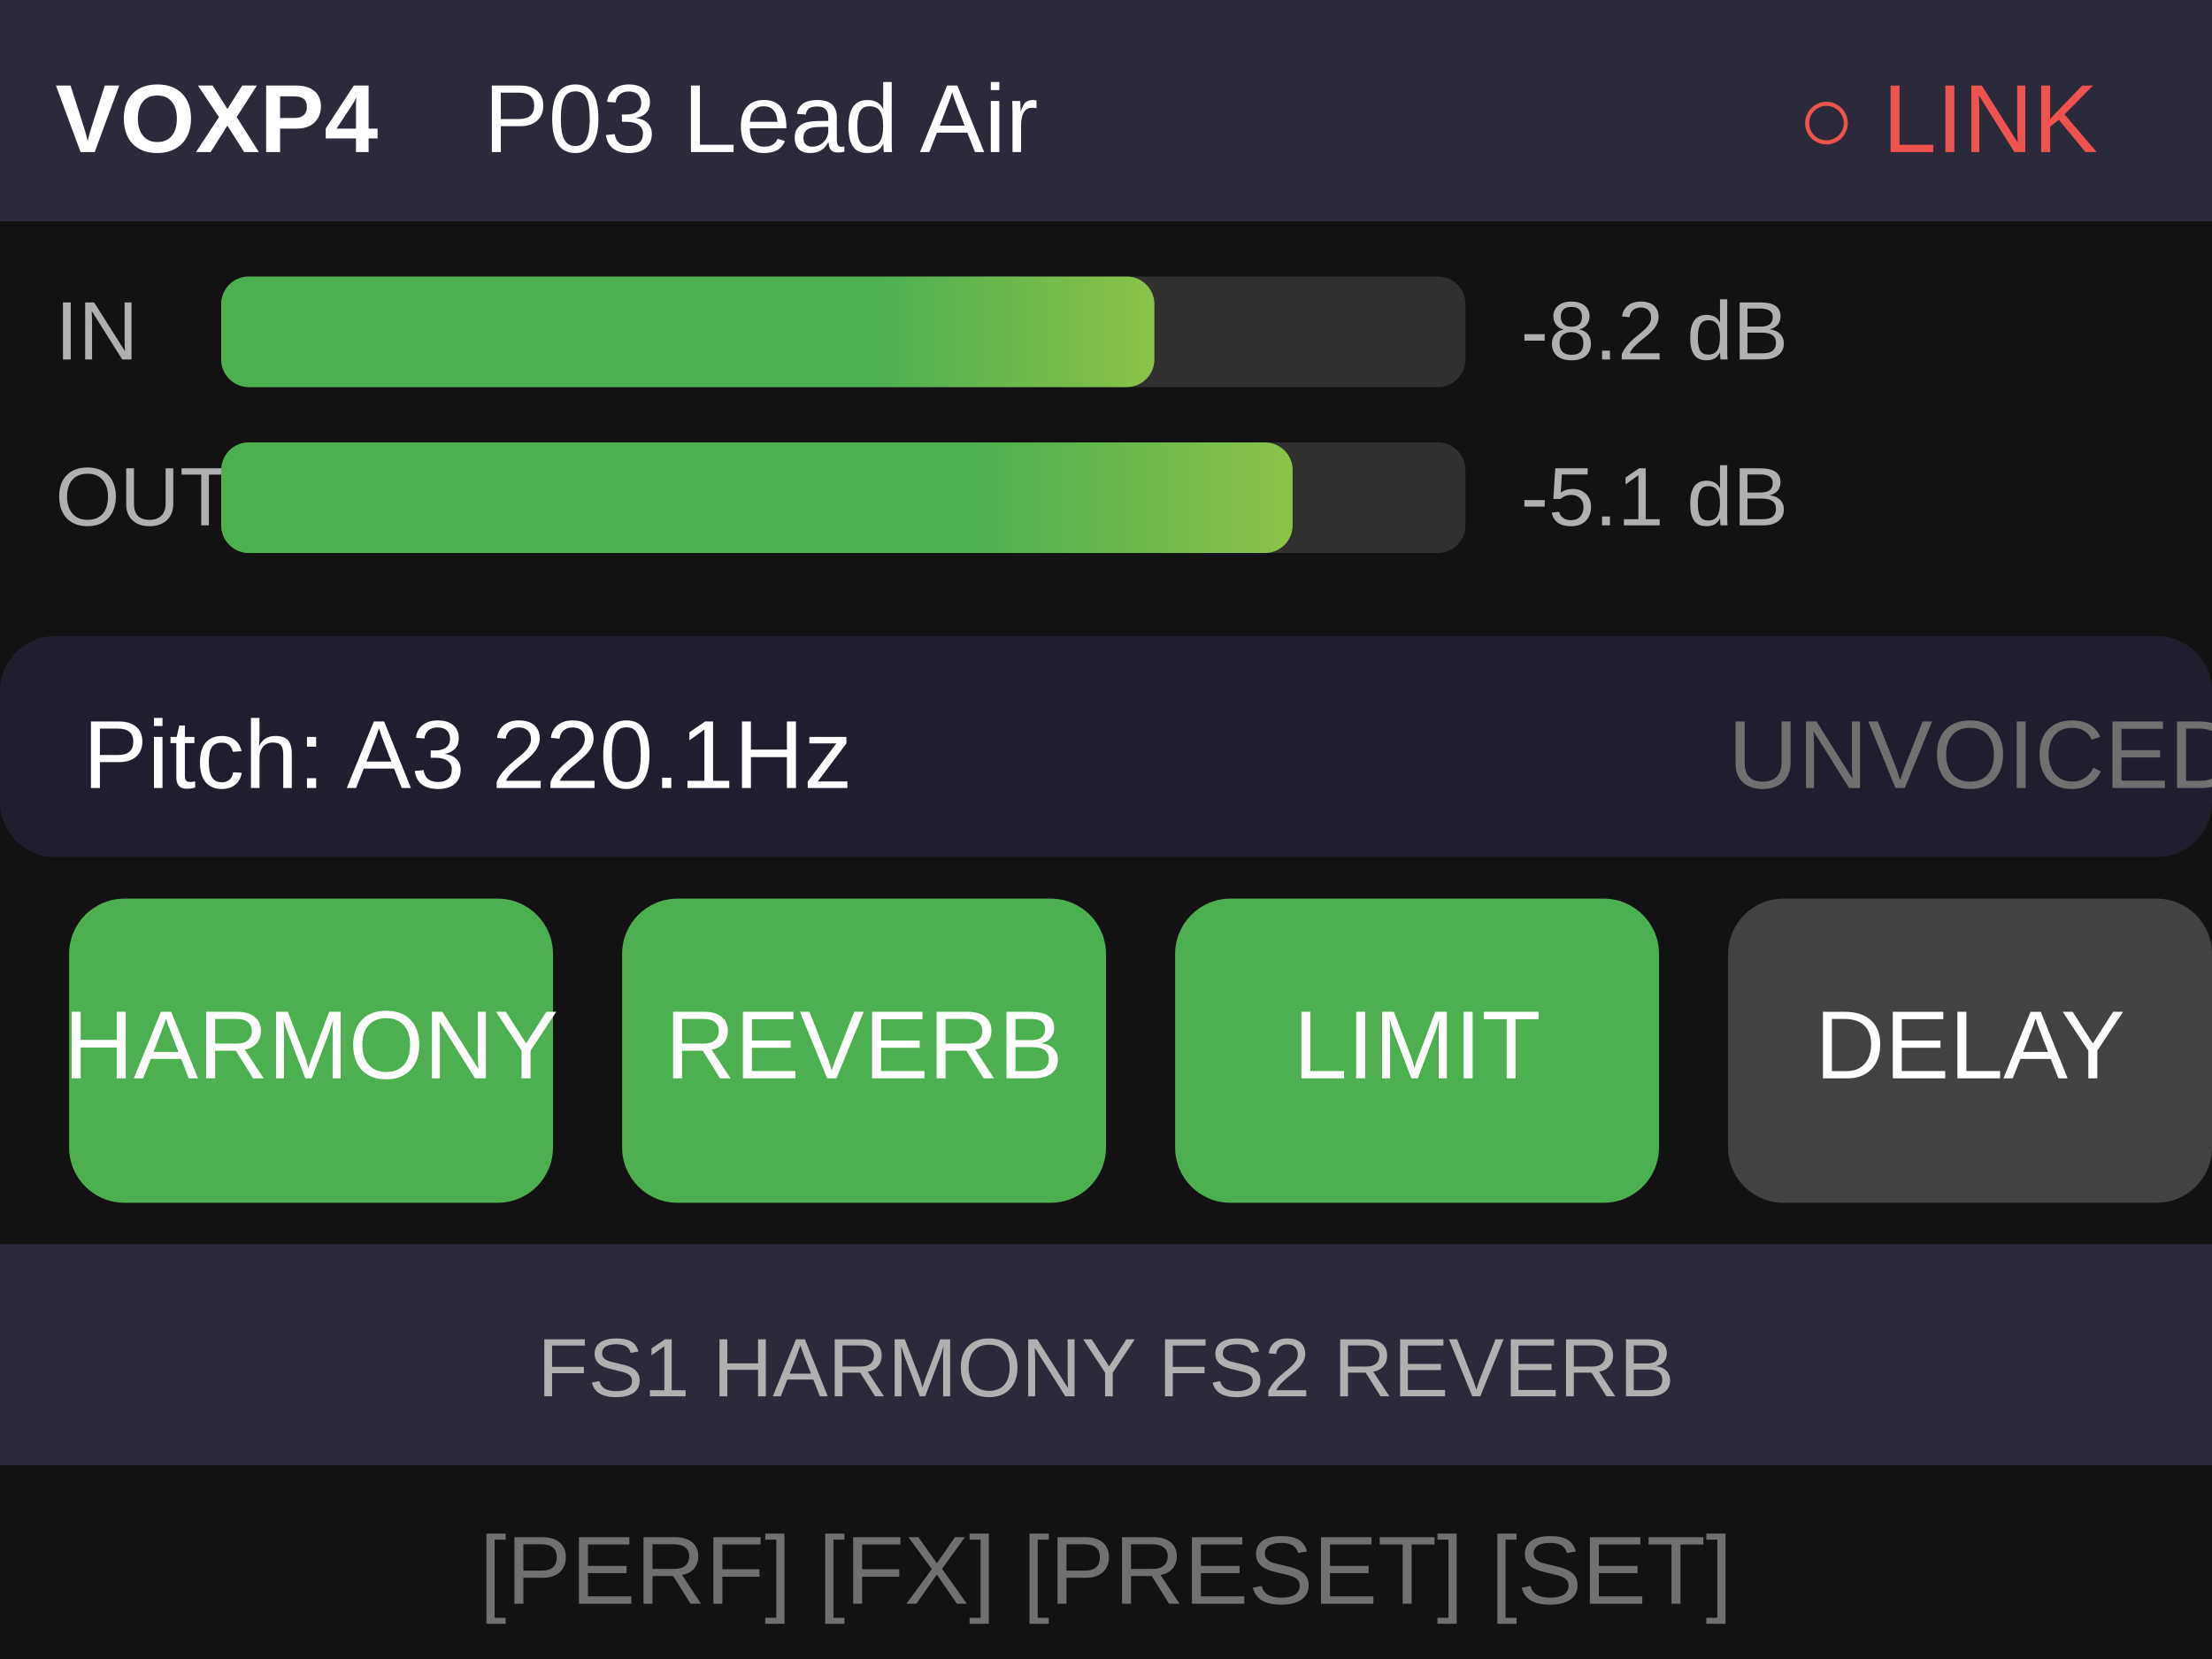
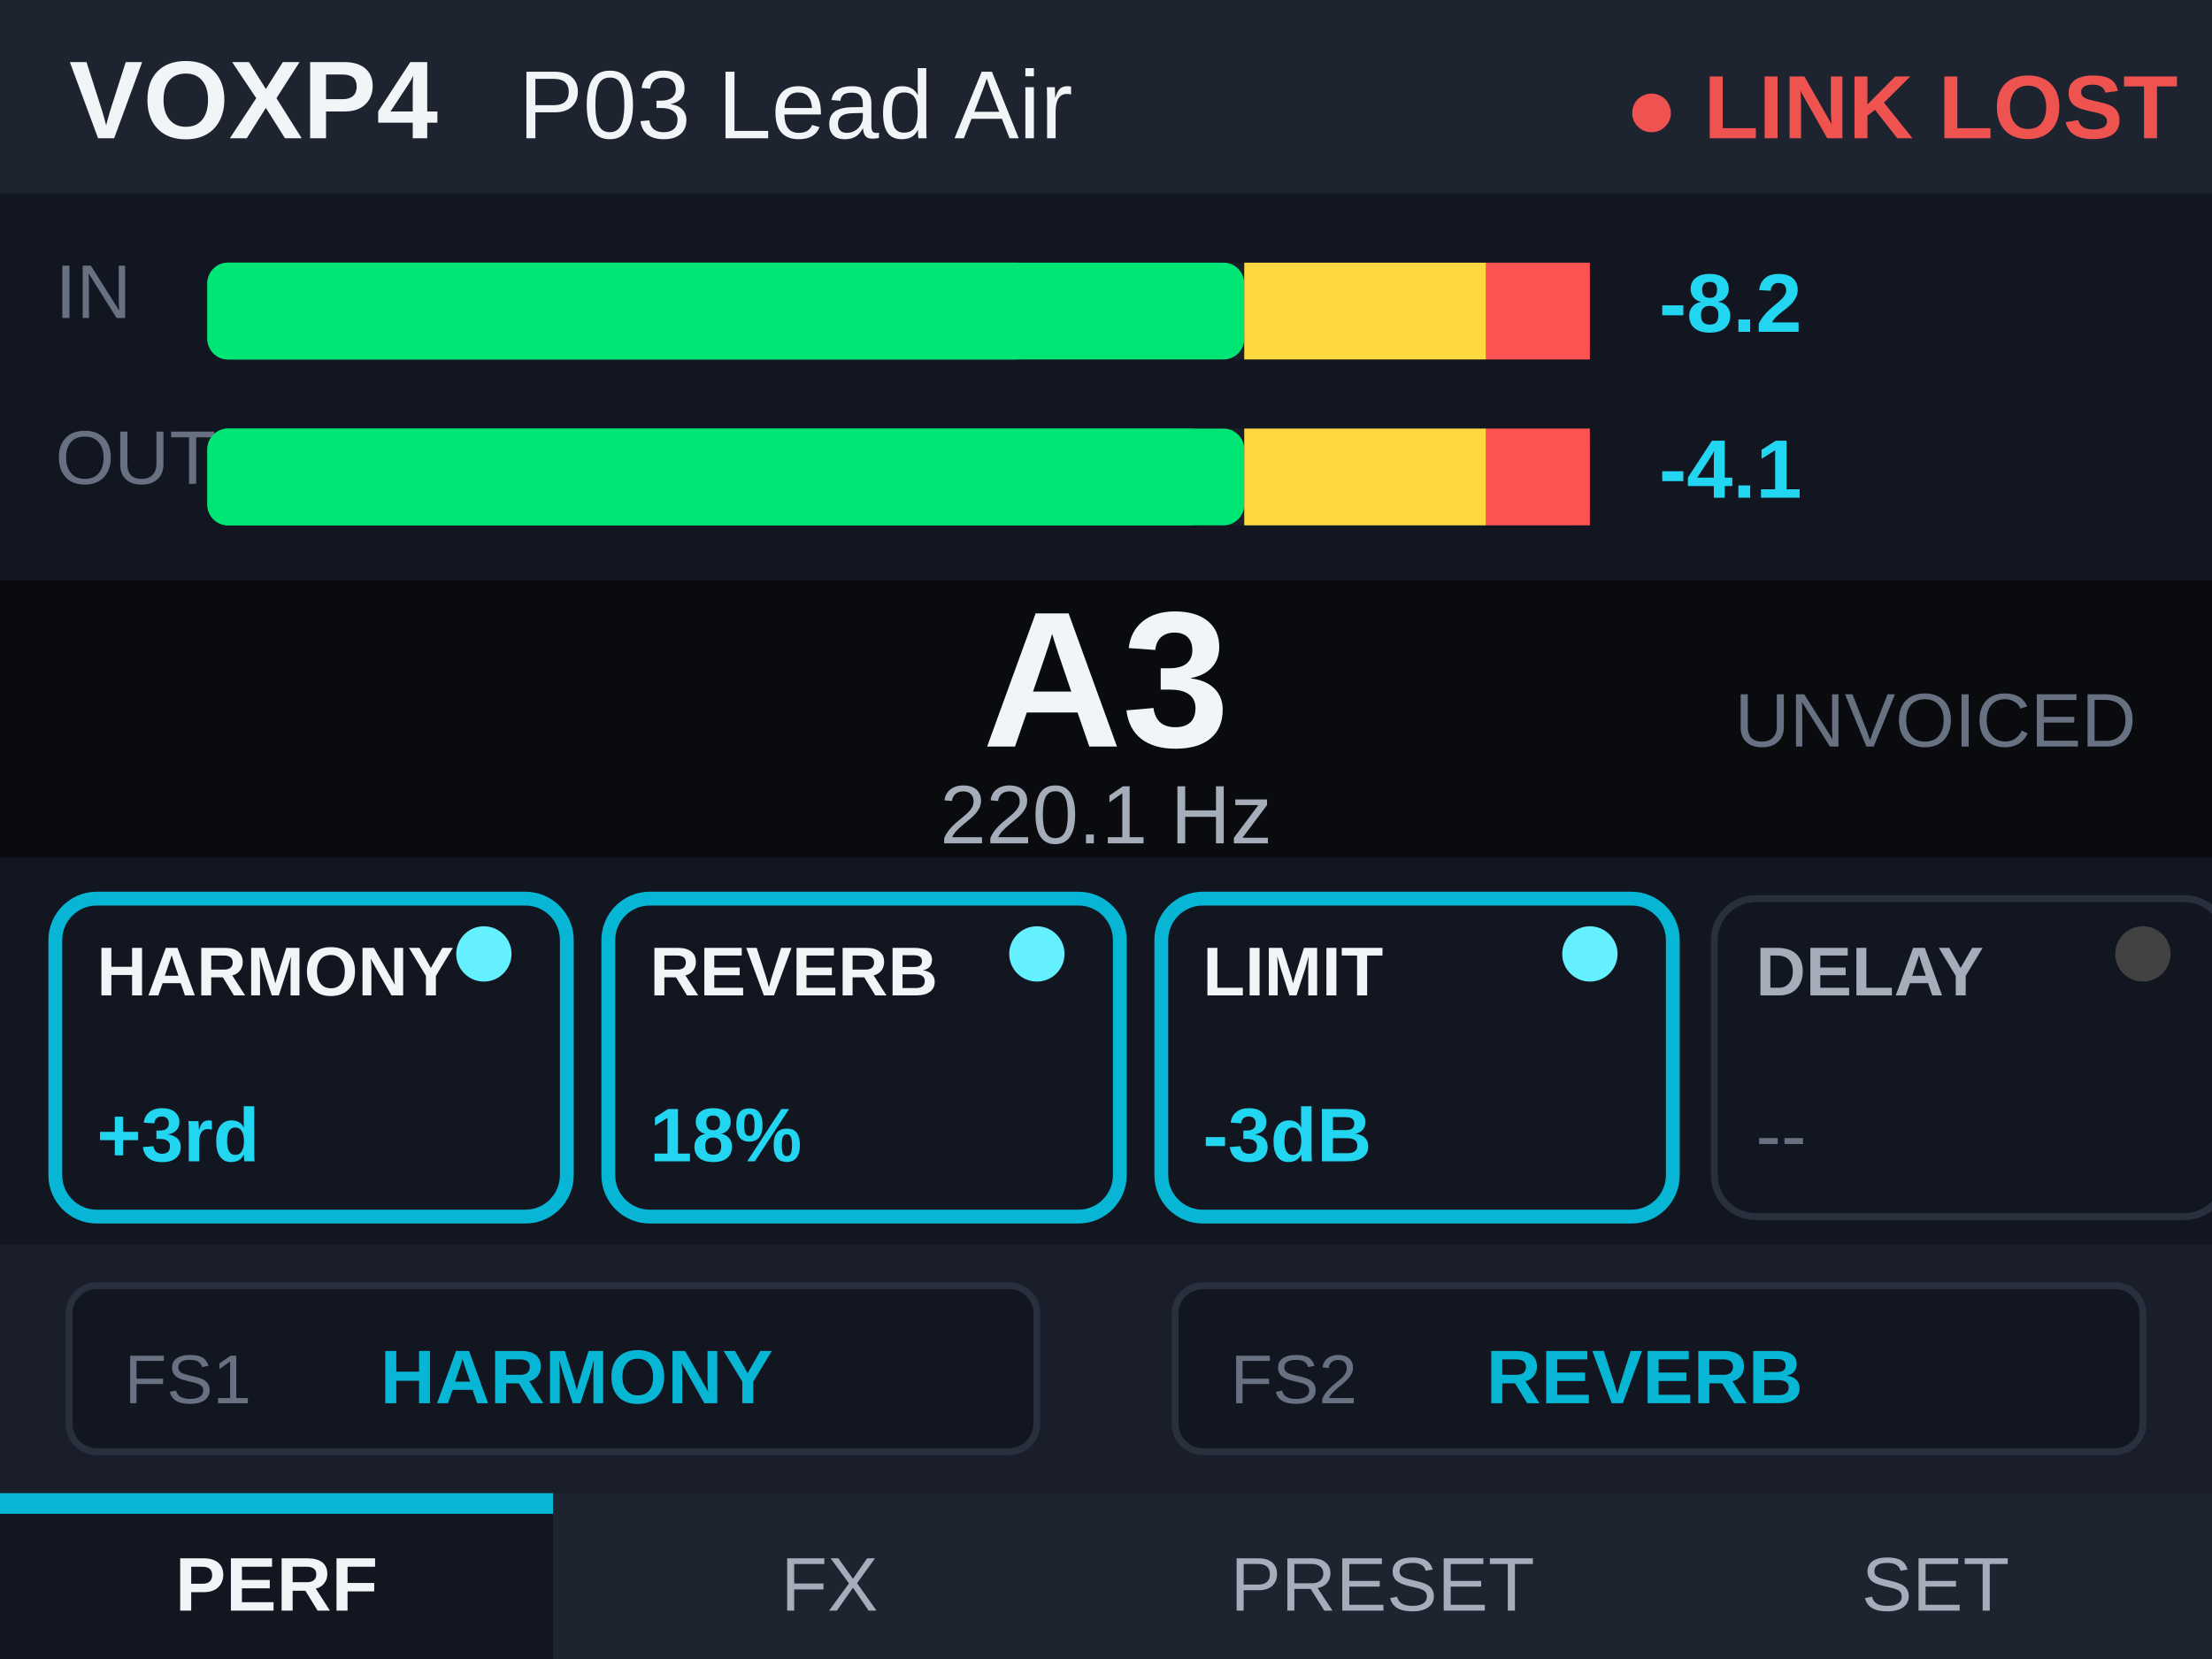
<svg xmlns="http://www.w3.org/2000/svg" viewBox="0 0 320 240" width="640" height="480">
  <defs>
-     <linearGradient id="meterGreen" x1="0%" y1="0%" x2="100%" y2="0%">
-       <stop offset="0%" style="stop-color:#4CAF50" />
-       <stop offset="70%" style="stop-color:#4CAF50" />
-       <stop offset="100%" style="stop-color:#8BC34A" />
+     <linearGradient id="meterSafe" x1="0%" y1="0%" x2="100%" y2="0%">
+       <stop offset="0%" style="stop-color:#00E676" />
+       <stop offset="100%" style="stop-color:#00E676" />
    </linearGradient>
-     <linearGradient id="meterYellow" x1="0%" y1="0%" x2="100%" y2="0%">
-       <stop offset="0%" style="stop-color:#FFEB3B" />
-       <stop offset="100%" style="stop-color:#FFC107" />
+     <linearGradient id="meterWarning" x1="0%" y1="0%" x2="100%" y2="0%">
+       <stop offset="0%" style="stop-color:#FFD740" />
+       <stop offset="100%" style="stop-color:#FFD740" />
    </linearGradient>
-     <linearGradient id="meterRed" x1="0%" y1="0%" x2="100%" y2="0%">
-       <stop offset="0%" style="stop-color:#F44336" />
-       <stop offset="100%" style="stop-color:#D32F2F" />
+     <linearGradient id="meterClip" x1="0%" y1="0%" x2="100%" y2="0%">
+       <stop offset="0%" style="stop-color:#FF5252" />
+       <stop offset="100%" style="stop-color:#FF5252" />
    </linearGradient>
    <style>
-       .bg { fill: #121212; }
-       .card { fill: #1E1E2E; }
-       .header { fill: #2A2A3A; }
-       .text-primary { fill: #FFFFFF; font-family: Arial, sans-serif; font-size: 14px; }
-       .text-secondary { fill: #B0B0B0; font-family: Arial, sans-serif; font-size: 12px; }
-       .text-muted { fill: #707070; font-family: Arial, sans-serif; font-size: 14px; }
-       .effect-off { fill: #424242; }
-       .effect-on { fill: #4CAF50; }
+       .bg { fill: #090B0F; }
+       .surface { fill: #121620; }
+       .elevated { fill: #191E2A; }
+       .header { fill: #1E2330; }
+       .text-primary { fill: #F2F5F7; font-family: Arial, sans-serif; }
+       .text-secondary { fill: #A5ADBA; font-family: Arial, sans-serif; }
+       .text-muted { fill: #687181; font-family: Arial, sans-serif; }
+       .text-accent { fill: #06B6D4; font-family: Arial, sans-serif; }
+       .text-value { fill: #22D5F0; font-family: Arial, sans-serif; font-weight: bold; }
+       .border-subtle { fill: none; stroke: #292F3D; stroke-width: 1; }
+       .border-active { fill: none; stroke: #06B6D4; stroke-width: 2; }
+       .led-off { fill: #424242; }
+       .led-on { fill: #64F0FF; }
      .link-ok { fill: #66BB6A; }
      .link-lost { fill: #EF5350; }
      .fs-pressed { fill: #FFA726; }
-       .meter-bg { fill: #303030; }
+       .meter-bg { fill: #1A1F2A; }
+       .card { fill: #121620; }
    </style>
  </defs>
  <rect width="320" height="240" class="bg" />
-   <rect width="320" height="32" class="header" />
-   <text x="8" y="22" class="text-primary" font-size="16" font-weight="bold">VOXP4</text>
-   <text x="70" y="22" class="text-primary">P03 Lead Air</text>
-   <text x="260" y="22" class="link-lost" font-family="Arial" font-size="14">○ LINK</text>
-   <rect y="32" width="320" height="60" class="bg" />
-   <text x="8" y="52" class="text-secondary">IN</text>
-   <rect x="32" y="40" width="180" height="16" rx="4" class="meter-bg" />
-   <rect x="32" y="40" width="135" height="16" rx="4" fill="url(#meterGreen)" />
-   <text x="220" y="52" class="text-secondary">-8.2 dB</text>
-   <text x="8" y="76" class="text-secondary">OUT</text>
-   <rect x="32" y="64" width="180" height="16" rx="4" class="meter-bg" />
-   <rect x="32" y="64" width="155" height="16" rx="4" fill="url(#meterGreen)" />
-   <text x="220" y="76" class="text-secondary">-5.1 dB</text>
-   <rect y="92" width="320" height="32" class="card" rx="8" />
-   <text x="12" y="114" class="text-primary">Pitch: A3  220.1Hz</text>
-   <text x="250" y="114" class="text-muted">UNVOICED</text>
-   <rect y="124" width="320" height="56" class="bg" />
-   <rect x="10" y="130" width="70" height="44" rx="8" class="effect-on" />
-   <text x="45" y="156" class="text-primary" text-anchor="middle" font-size="11">HARMONY</text>
-   <rect x="90" y="130" width="70" height="44" rx="8" class="effect-on" />
-   <text x="125" y="156" class="text-primary" text-anchor="middle" font-size="11">REVERB</text>
-   <rect x="170" y="130" width="70" height="44" rx="8" class="effect-on" />
-   <text x="205" y="156" class="text-primary" text-anchor="middle" font-size="11">LIMIT</text>
-   <rect x="250" y="130" width="70" height="44" rx="8" class="effect-off" />
-   <text x="285" y="156" class="text-primary" text-anchor="middle" font-size="11">DELAY</text>
-   <rect y="180" width="320" height="32" class="header" />
-   <text x="160" y="202" class="text-secondary" text-anchor="middle">FS1 HARMONY     FS2 REVERB</text>
-   <rect y="212" width="320" height="28" class="bg" />
-   <text x="160" y="232" class="text-muted" text-anchor="middle" font-size="11">[PERF] [FX] [PRESET] [SET]</text>
+   <rect width="320" height="28" class="header" />
+   <text x="10" y="20" class="text-primary" font-size="16" font-weight="bold">VOXP4</text>
+   <text x="75" y="20" class="text-primary" font-size="14">P03 Lead Air</text>
+   <text x="235" y="20" class="link-lost" font-family="Arial" font-size="13" font-weight="bold">● LINK LOST</text>
+   <rect y="28" width="320" height="56" class="surface" />
+   <text x="8" y="46" class="text-muted" font-size="11">IN</text>
+   <rect x="30" y="38" width="200" height="14" rx="3" class="meter-bg" />
+   <rect x="30" y="38" width="150" height="14" rx="3" fill="url(#meterSafe)" />
+   <rect x="180" y="38" width="35" height="14" fill="url(#meterWarning)" />
+   <rect x="215" y="38" width="15" height="14" fill="url(#meterClip)" />
+   <rect x="30" y="38" width="120" height="14" rx="3" fill="#00E676" opacity="0.9" />
+   <text x="240" y="48" class="text-value" font-size="12">-8.2</text>
+   <text x="8" y="70" class="text-muted" font-size="11">OUT</text>
+   <rect x="30" y="62" width="200" height="14" rx="3" class="meter-bg" />
+   <rect x="30" y="62" width="150" height="14" rx="3" fill="url(#meterSafe)" />
+   <rect x="180" y="62" width="35" height="14" fill="url(#meterWarning)" />
+   <rect x="215" y="62" width="15" height="14" fill="url(#meterClip)" />
+   <rect x="30" y="62" width="145" height="14" rx="3" fill="#00E676" opacity="0.9" />
+   <text x="240" y="72" class="text-value" font-size="12">-4.1</text>
+   <rect y="84" width="320" height="40" class="bg" />
+   <text x="160" y="108" class="text-primary" font-size="28" font-weight="bold" text-anchor="middle">A3</text>
+   <text x="160" y="122" class="text-secondary" font-size="12" text-anchor="middle">220.1 Hz</text>
+   <text x="280" y="108" class="text-muted" font-size="11" text-anchor="middle">UNVOICED</text>
+   <rect y="124" width="320" height="56" class="surface" />
+   <rect x="8" y="130" width="74" height="46" rx="6" class="card" stroke="#06B6D4" stroke-width="2" />
+   <text x="14" y="144" class="text-primary" font-size="10" font-weight="bold">HARMONY</text>
+   <circle cx="70" cy="138" r="4" class="led-on" />
+   <text x="14" y="168" class="text-value" font-size="11">+3rd</text>
+   <rect x="88" y="130" width="74" height="46" rx="6" class="card" stroke="#06B6D4" stroke-width="2" />
+   <text x="94" y="144" class="text-primary" font-size="10" font-weight="bold">REVERB</text>
+   <circle cx="150" cy="138" r="4" class="led-on" />
+   <text x="94" y="168" class="text-value" font-size="11">18%</text>
+   <rect x="168" y="130" width="74" height="46" rx="6" class="card" stroke="#06B6D4" stroke-width="2" />
+   <text x="174" y="144" class="text-primary" font-size="10" font-weight="bold">LIMIT</text>
+   <circle cx="230" cy="138" r="4" class="led-on" />
+   <text x="174" y="168" class="text-value" font-size="11">-3dB</text>
+   <rect x="248" y="130" width="74" height="46" rx="6" class="card" stroke="#292F3D" stroke-width="1" />
+   <text x="254" y="144" class="text-secondary" font-size="10" font-weight="bold">DELAY</text>
+   <circle cx="310" cy="138" r="4" class="led-off" />
+   <text x="254" y="168" class="text-muted" font-size="11">--</text>
+   <rect y="180" width="320" height="36" class="elevated" />
+   <rect x="10" y="186" width="140" height="24" rx="4" class="surface" stroke="#292F3D" stroke-width="1" />
+   <text x="18" y="203" class="text-muted" font-size="10">FS1</text>
+   <text x="55" y="203" class="text-accent" font-size="11" font-weight="bold">HARMONY</text>
+   <rect x="170" y="186" width="140" height="24" rx="4" class="surface" stroke="#292F3D" stroke-width="1" />
+   <text x="178" y="203" class="text-muted" font-size="10">FS2</text>
+   <text x="215" y="203" class="text-accent" font-size="11" font-weight="bold">REVERB</text>
+   <rect y="216" width="320" height="24" class="header" />
+   <rect x="0" y="216" width="80" height="24" class="surface" />
+   <rect x="0" y="216" width="80" height="3" fill="#06B6D4" />
+   <text x="40" y="233" class="text-primary" font-size="11" font-weight="bold" text-anchor="middle">PERF</text>
+   <rect x="80" y="216" width="80" height="24" class="header" />
+   <text x="120" y="233" class="text-secondary" font-size="11" text-anchor="middle">FX</text>
+   <rect x="160" y="216" width="80" height="24" class="header" />
+   <text x="200" y="233" class="text-secondary" font-size="11" text-anchor="middle">PRESET</text>
+   <rect x="240" y="216" width="80" height="24" class="header" />
+   <text x="280" y="233" class="text-secondary" font-size="11" text-anchor="middle">SET</text>
</svg>
